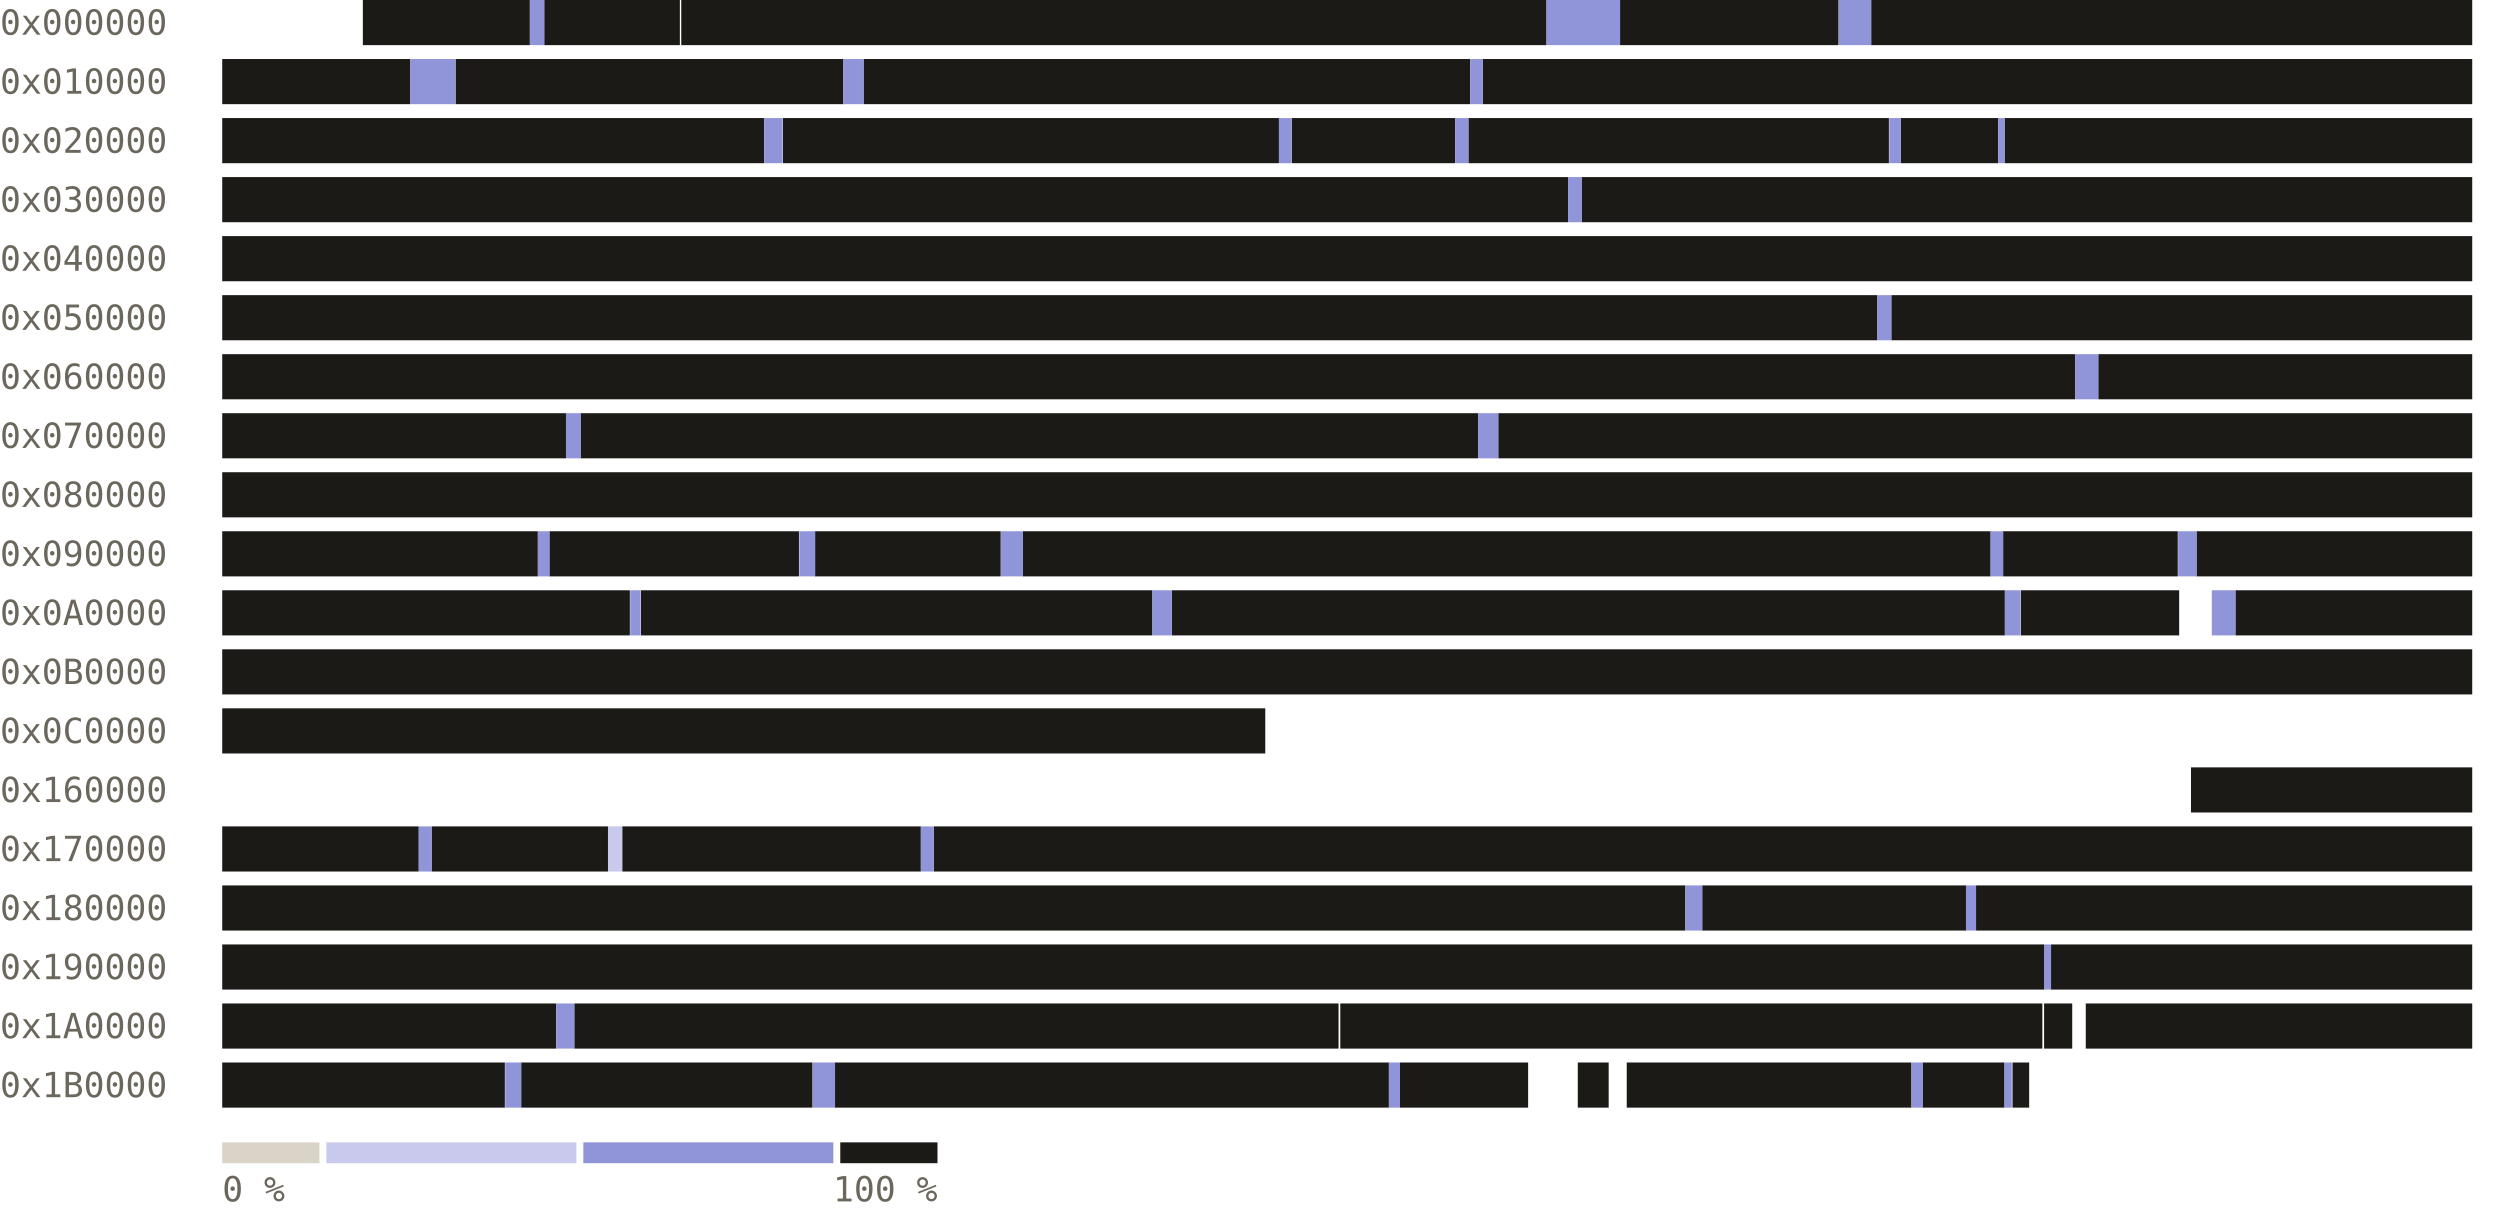
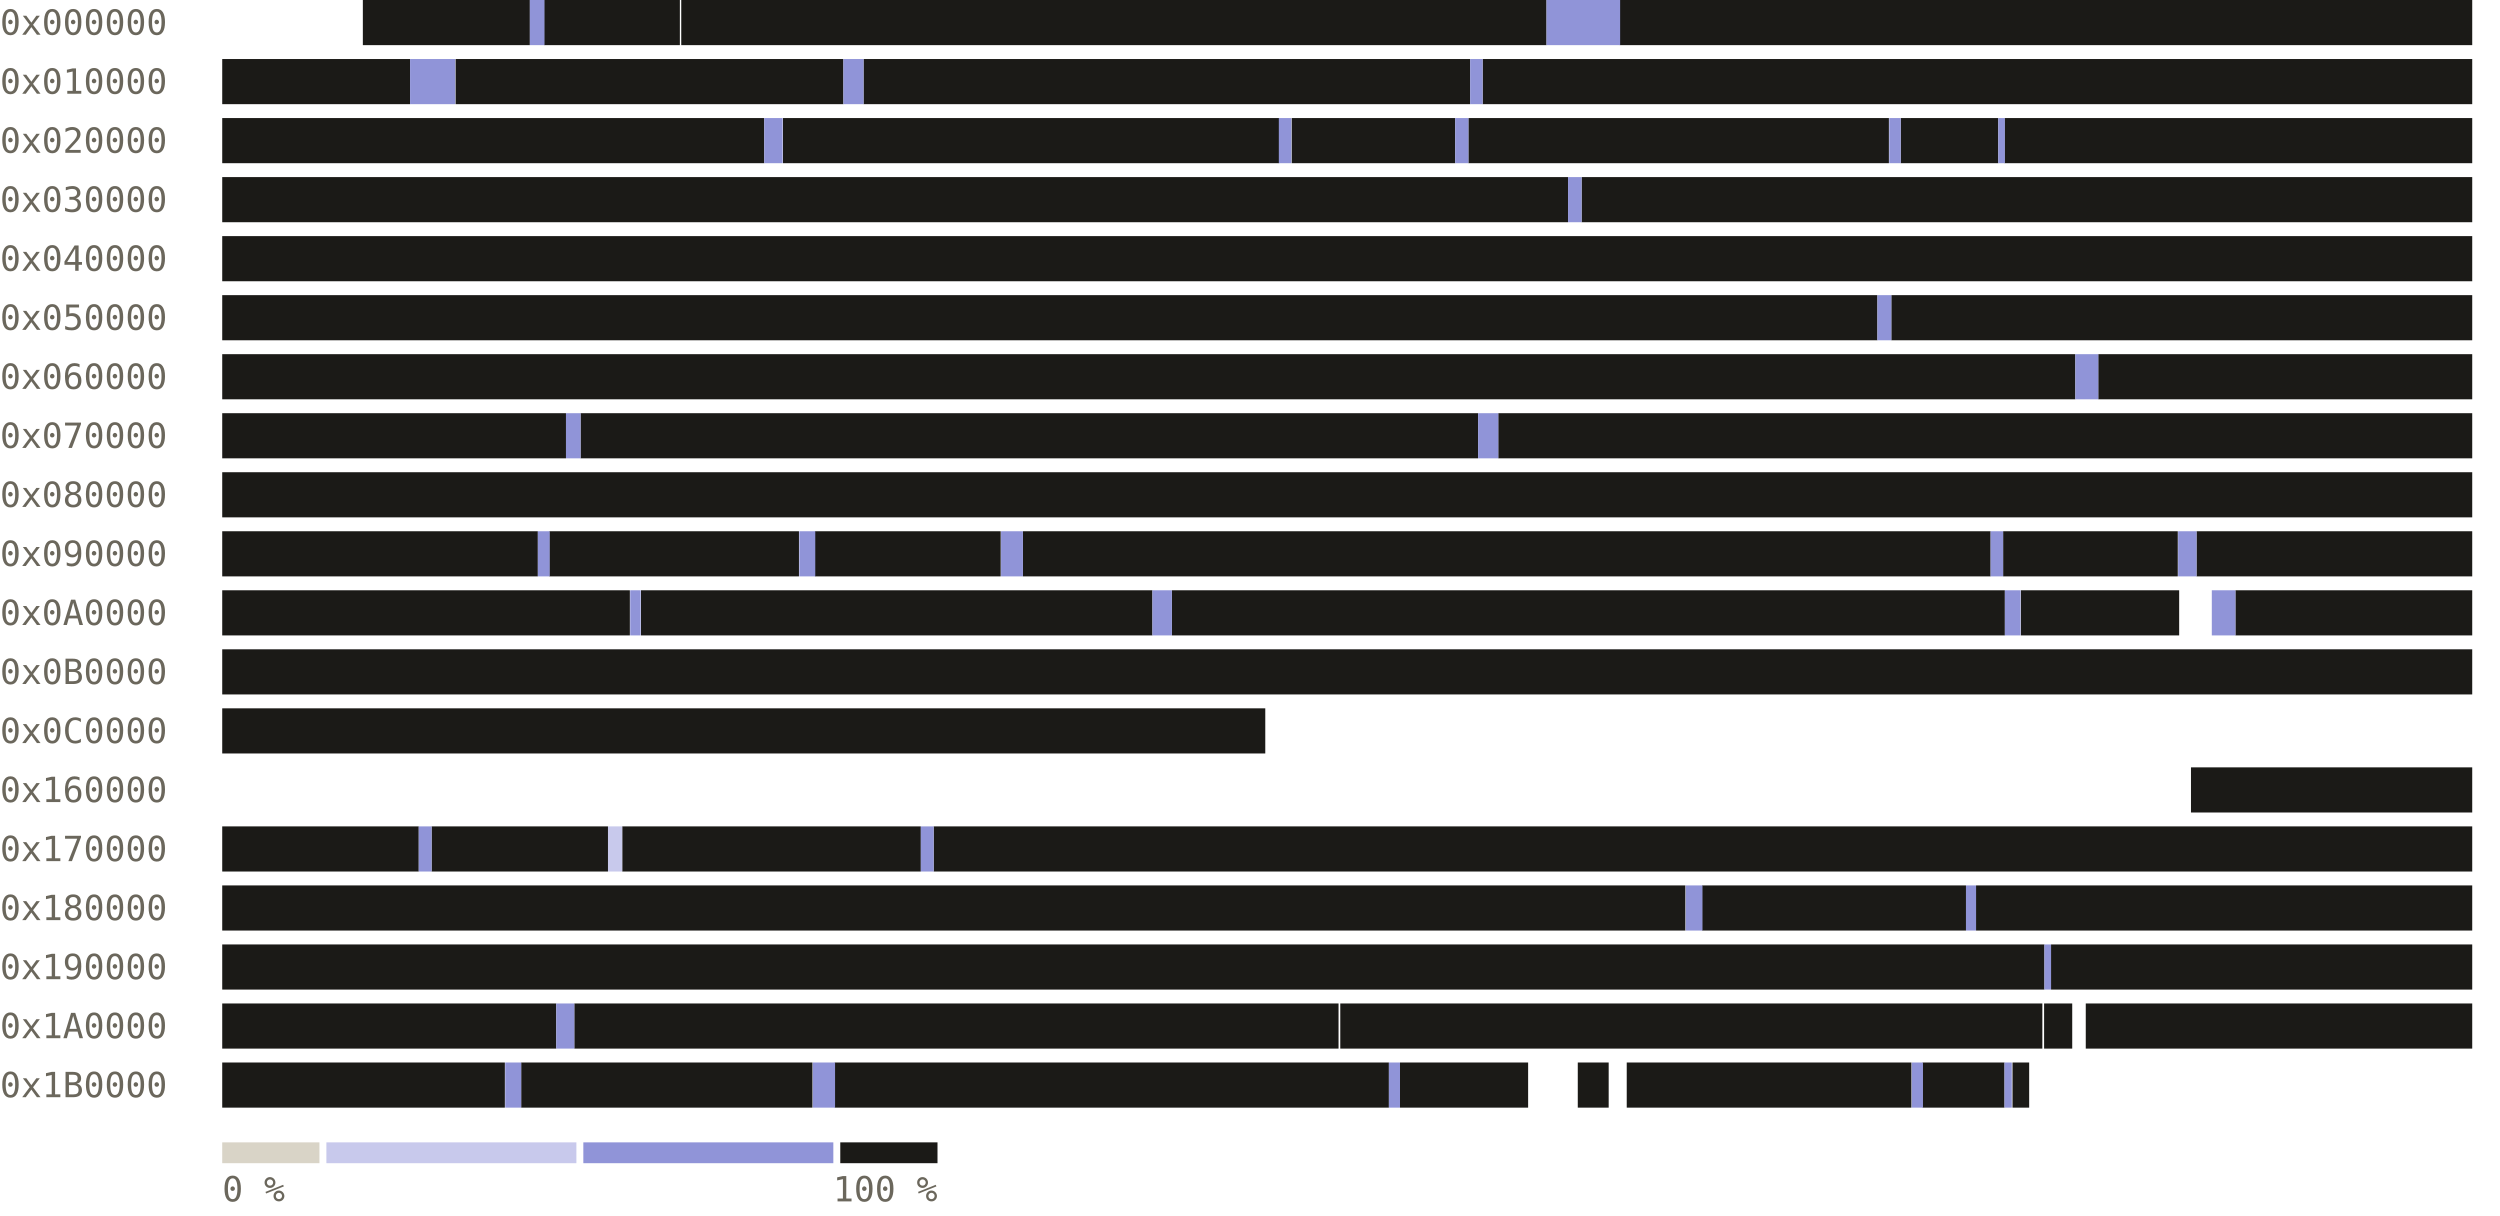
<svg xmlns="http://www.w3.org/2000/svg" viewBox="0 0 720 350" width="720" height="350">
  <style>text{font:10px monospace;fill:#6b675c}.q0{fill:#d9d4c7}.q1{fill:#e3e2f2}.q2{fill:#d6d6ef}.q3{fill:#c8c9ec}.q4{fill:#babce8}.q5{fill:#acafe4}.q6{fill:#9ea2df}.q7{fill:#9094d8}.q8{fill:#8186cf}.q9{fill:#7277c4}.q10{fill:#1b1a17}@media (prefers-color-scheme:dark){text{fill:#a8a293}.q0{fill:#4a463d}.q1{fill:#35375a}.q2{fill:#3c3f66}.q3{fill:#444772}.q4{fill:#4d517f}.q5{fill:#575b8c}.q6{fill:#62669a}.q7{fill:#6e72a8}.q8{fill:#7b7fb6}.q9{fill:#888cc4}.q10{fill:#d6d0bd}}</style>
  <text x="0" y="10">0x000000</text>
  <text x="0" y="27">0x010000</text>
  <text x="0" y="44">0x020000</text>
  <text x="0" y="61">0x030000</text>
  <text x="0" y="78">0x040000</text>
  <text x="0" y="95">0x050000</text>
  <text x="0" y="112">0x060000</text>
  <text x="0" y="129">0x070000</text>
  <text x="0" y="146">0x080000</text>
  <text x="0" y="163">0x090000</text>
  <text x="0" y="180">0x0A0000</text>
  <text x="0" y="197">0x0B0000</text>
  <text x="0" y="214">0x0C0000</text>
  <text x="0" y="231">0x160000</text>
  <text x="0" y="248">0x170000</text>
  <text x="0" y="265">0x180000</text>
  <text x="0" y="282">0x190000</text>
  <text x="0" y="299">0x1A0000</text>
  <text x="0" y="316">0x1B0000</text>
-   <path class="q10" d="M104.5 0h48.1v13h-48.1zM156.7 0h39.1v13h-39.1zM196.2 0h249.2v13h-249.2zM466.5 0h63v13h-63zM538.9 0h173.1v13h-173.1zM64 17h54.1v13h-54.1zM131.2 17h111.7v13h-111.7zM248.7 17h174.7v13h-174.7zM427 17h285v13h-285zM64 34h156.1v13h-156.1zM225.5 34h142.9v13h-142.9zM372 34h47.1v13h-47.1zM422.9 34h121.1v13h-121.1zM547.4 34h28.1v13h-28.1zM577.3 34h134.7v13h-134.7zM64 51h387.6v13h-387.6zM455.5 51h256.5v13h-256.5zM64 68h648v13h-648zM64 85h476.7v13h-476.7zM544.7 85h167.3v13h-167.3zM64 102h533.7v13h-533.7zM604.3 102h107.7v13h-107.7zM64 119h99v13h-99zM167.2 119h258.5v13h-258.5zM431.5 119h280.5v13h-280.5zM64 136h648v13h-648zM64 153h90.9v13h-90.9zM158.2 153h71.9v13h-71.9zM234.7 153h53.5v13h-53.5zM294.6 153h278.7v13h-278.7zM576.9 153h50.3v13h-50.3zM632.6 153h79.4v13h-79.4zM64 170h117.4v13h-117.4zM184.6 170h147.3v13h-147.3zM337.5 170h239.9v13h-239.9zM582 170h45.6v13h-45.6zM643.8 170h68.2v13h-68.2zM64 187h648v13h-648zM64 204h300.4v13h-300.4zM631 221h81v13h-81zM64 238h56.6v13h-56.6zM124.3 238h50.8v13h-50.8zM179.2 238h86v13h-86zM268.9 238h443.1v13h-443.1zM64 255h421.4v13h-421.4zM490.2 255h76v13h-76zM569.1 255h142.9v13h-142.9zM64 272h524.8v13h-524.8zM590.7 272h121.3v13h-121.3zM64 289h96.2v13h-96.2zM165.4 289h220.1v13h-220.1zM386 289h202.2v13h-202.2zM588.7 289h8.1v13h-8.1zM600.7 289h111.3v13h-111.3zM64 306h81.4v13h-81.4zM150.1 306h83.9v13h-83.9zM240.4 306h159.6v13h-159.6zM403.2 306h36.9v13h-36.9zM454.4 306h8.9v13h-8.9zM468.5 306h82v13h-82zM553.7 306h23.6v13h-23.6zM579.6 306h4.8v13h-4.8z" />
-   <path class="q7" d="M152.6 0h4.2v13h-4.2zM445.4 0h21.2v13h-21.2zM529.6 0h9.3v13h-9.3zM118.1 17h13v13h-13zM242.9 17h5.8v13h-5.8zM423.4 17h3.6v13h-3.6zM220.1 34h5.3v13h-5.3zM368.3 34h3.6v13h-3.6zM419.1 34h3.8v13h-3.8zM544.1 34h3.3v13h-3.3zM575.5 34h1.9v13h-1.9zM451.6 51h3.9v13h-3.9zM540.7 85h4v13h-4zM597.7 102h6.6v13h-6.6zM163 119h4.2v13h-4.2zM425.7 119h5.8v13h-5.8zM154.9 153h3.4v13h-3.4zM230.2 153h4.6v13h-4.6zM288.3 153h6.3v13h-6.3zM573.3 153h3.6v13h-3.6zM627.3 153h5.3v13h-5.3zM181.5 170h3v13h-3zM331.9 170h5.6v13h-5.6zM577.4 170h4.5v13h-4.5zM637 170h6.8v13h-6.8zM120.6 238h3.7v13h-3.7zM265.2 238h3.7v13h-3.7zM485.5 255h4.8v13h-4.8zM566.2 255h2.9v13h-2.9zM588.8 272h1.9v13h-1.9zM160.2 289h5.2v13h-5.2zM145.5 306h4.6v13h-4.6zM234.1 306h6.4v13h-6.4zM400 306h3.2v13h-3.2zM550.6 306h3.2v13h-3.2zM577.3 306h2.1v13h-2.1z" />
+   <path class="q10" d="M104.5 0h48.1v13h-48.1zM156.7 0h39.1v13h-39.1zM196.2 0h249.2v13h-249.2zM466.5 0h245.5v13h-245.5zM64 17h54.1v13h-54.1zM131.2 17h111.7v13h-111.7zM248.7 17h174.7v13h-174.7zM427 17h285v13h-285zM64 34h156.1v13h-156.1zM225.5 34h142.9v13h-142.9zM372 34h47.1v13h-47.1zM422.9 34h121.1v13h-121.1zM547.4 34h28.1v13h-28.1zM577.3 34h134.7v13h-134.7zM64 51h387.6v13h-387.6zM455.5 51h256.5v13h-256.5zM64 68h648v13h-648zM64 85h476.7v13h-476.7zM544.7 85h167.3v13h-167.3zM64 102h533.7v13h-533.7zM604.3 102h107.7v13h-107.7zM64 119h99v13h-99zM167.2 119h258.5v13h-258.5zM431.5 119h280.5v13h-280.5zM64 136h648v13h-648zM64 153h90.9v13h-90.9zM158.2 153h71.9v13h-71.9zM234.7 153h53.5v13h-53.5zM294.6 153h278.7v13h-278.7zM576.9 153h50.3v13h-50.3zM632.6 153h79.4v13h-79.4zM64 170h117.4v13h-117.4zM184.6 170h147.3v13h-147.3zM337.5 170h239.9v13h-239.9zM582 170h45.6v13h-45.6zM643.8 170h68.2v13h-68.2zM64 187h648v13h-648zM64 204h300.4v13h-300.4zM631 221h81v13h-81zM64 238h56.6v13h-56.6zM124.3 238h50.8v13h-50.8zM179.2 238h86v13h-86zM268.9 238h443.1v13h-443.1zM64 255h421.4v13h-421.4zM490.2 255h76v13h-76zM569.1 255h142.9v13h-142.9zM64 272h524.8v13h-524.8zM590.7 272h121.3v13h-121.3zM64 289h96.2v13h-96.2zM165.4 289h220.1v13h-220.1zM386 289h202.2v13h-202.2zM588.7 289h8.1v13h-8.1zM600.7 289h111.3v13h-111.3zM64 306h81.4v13h-81.4zM150.1 306h83.9v13h-83.9zM240.4 306h159.6v13h-159.6zM403.2 306h36.9v13h-36.9zM454.4 306h8.9v13h-8.9zM468.5 306h82v13h-82zM553.7 306h23.6v13h-23.6zM579.6 306h4.8v13h-4.8z" />
+   <path class="q7" d="M152.6 0h4.2v13h-4.2zM445.4 0h21.2v13h-21.2zM118.1 17h13v13h-13zM242.9 17h5.8v13h-5.8zM423.4 17h3.6v13h-3.6zM220.1 34h5.3v13h-5.3zM368.3 34h3.6v13h-3.6zM419.1 34h3.8v13h-3.8zM544.1 34h3.3v13h-3.3zM575.5 34h1.9v13h-1.9zM451.6 51h3.9v13h-3.9zM540.7 85h4v13h-4zM597.7 102h6.6v13h-6.6zM163 119h4.2v13h-4.2zM425.7 119h5.8v13h-5.8zM154.9 153h3.4v13h-3.4zM230.2 153h4.6v13h-4.6zM288.3 153h6.3v13h-6.3zM573.3 153h3.6v13h-3.6zM627.3 153h5.3v13h-5.3zM181.5 170h3v13h-3zM331.9 170h5.6v13h-5.6zM577.4 170h4.5v13h-4.5zM637 170h6.8v13h-6.8zM120.6 238h3.7v13h-3.7zM265.2 238h3.7v13h-3.7zM485.5 255h4.8v13h-4.8zM566.2 255h2.9v13h-2.9zM588.8 272h1.9v13h-1.9zM160.2 289h5.2v13h-5.2zM145.5 306h4.6v13h-4.6zM234.1 306h6.4v13h-6.4zM400 306h3.2v13h-3.2zM550.6 306h3.2v13h-3.2zM577.3 306h2.1v13h-2.1z" />
  <path class="q3" d="M175.1 238h4.1v13h-4.1z" />
  <rect class="q0" x="64" y="329" width="28" height="6" />
  <rect class="q3" x="94" y="329" width="72" height="6" />
  <rect class="q7" x="168" y="329" width="72" height="6" />
  <rect class="q10" x="242" y="329" width="28" height="6" />
  <text x="64" y="346">0 %</text>
  <text x="270" y="346" text-anchor="end">100 %</text>
</svg>
